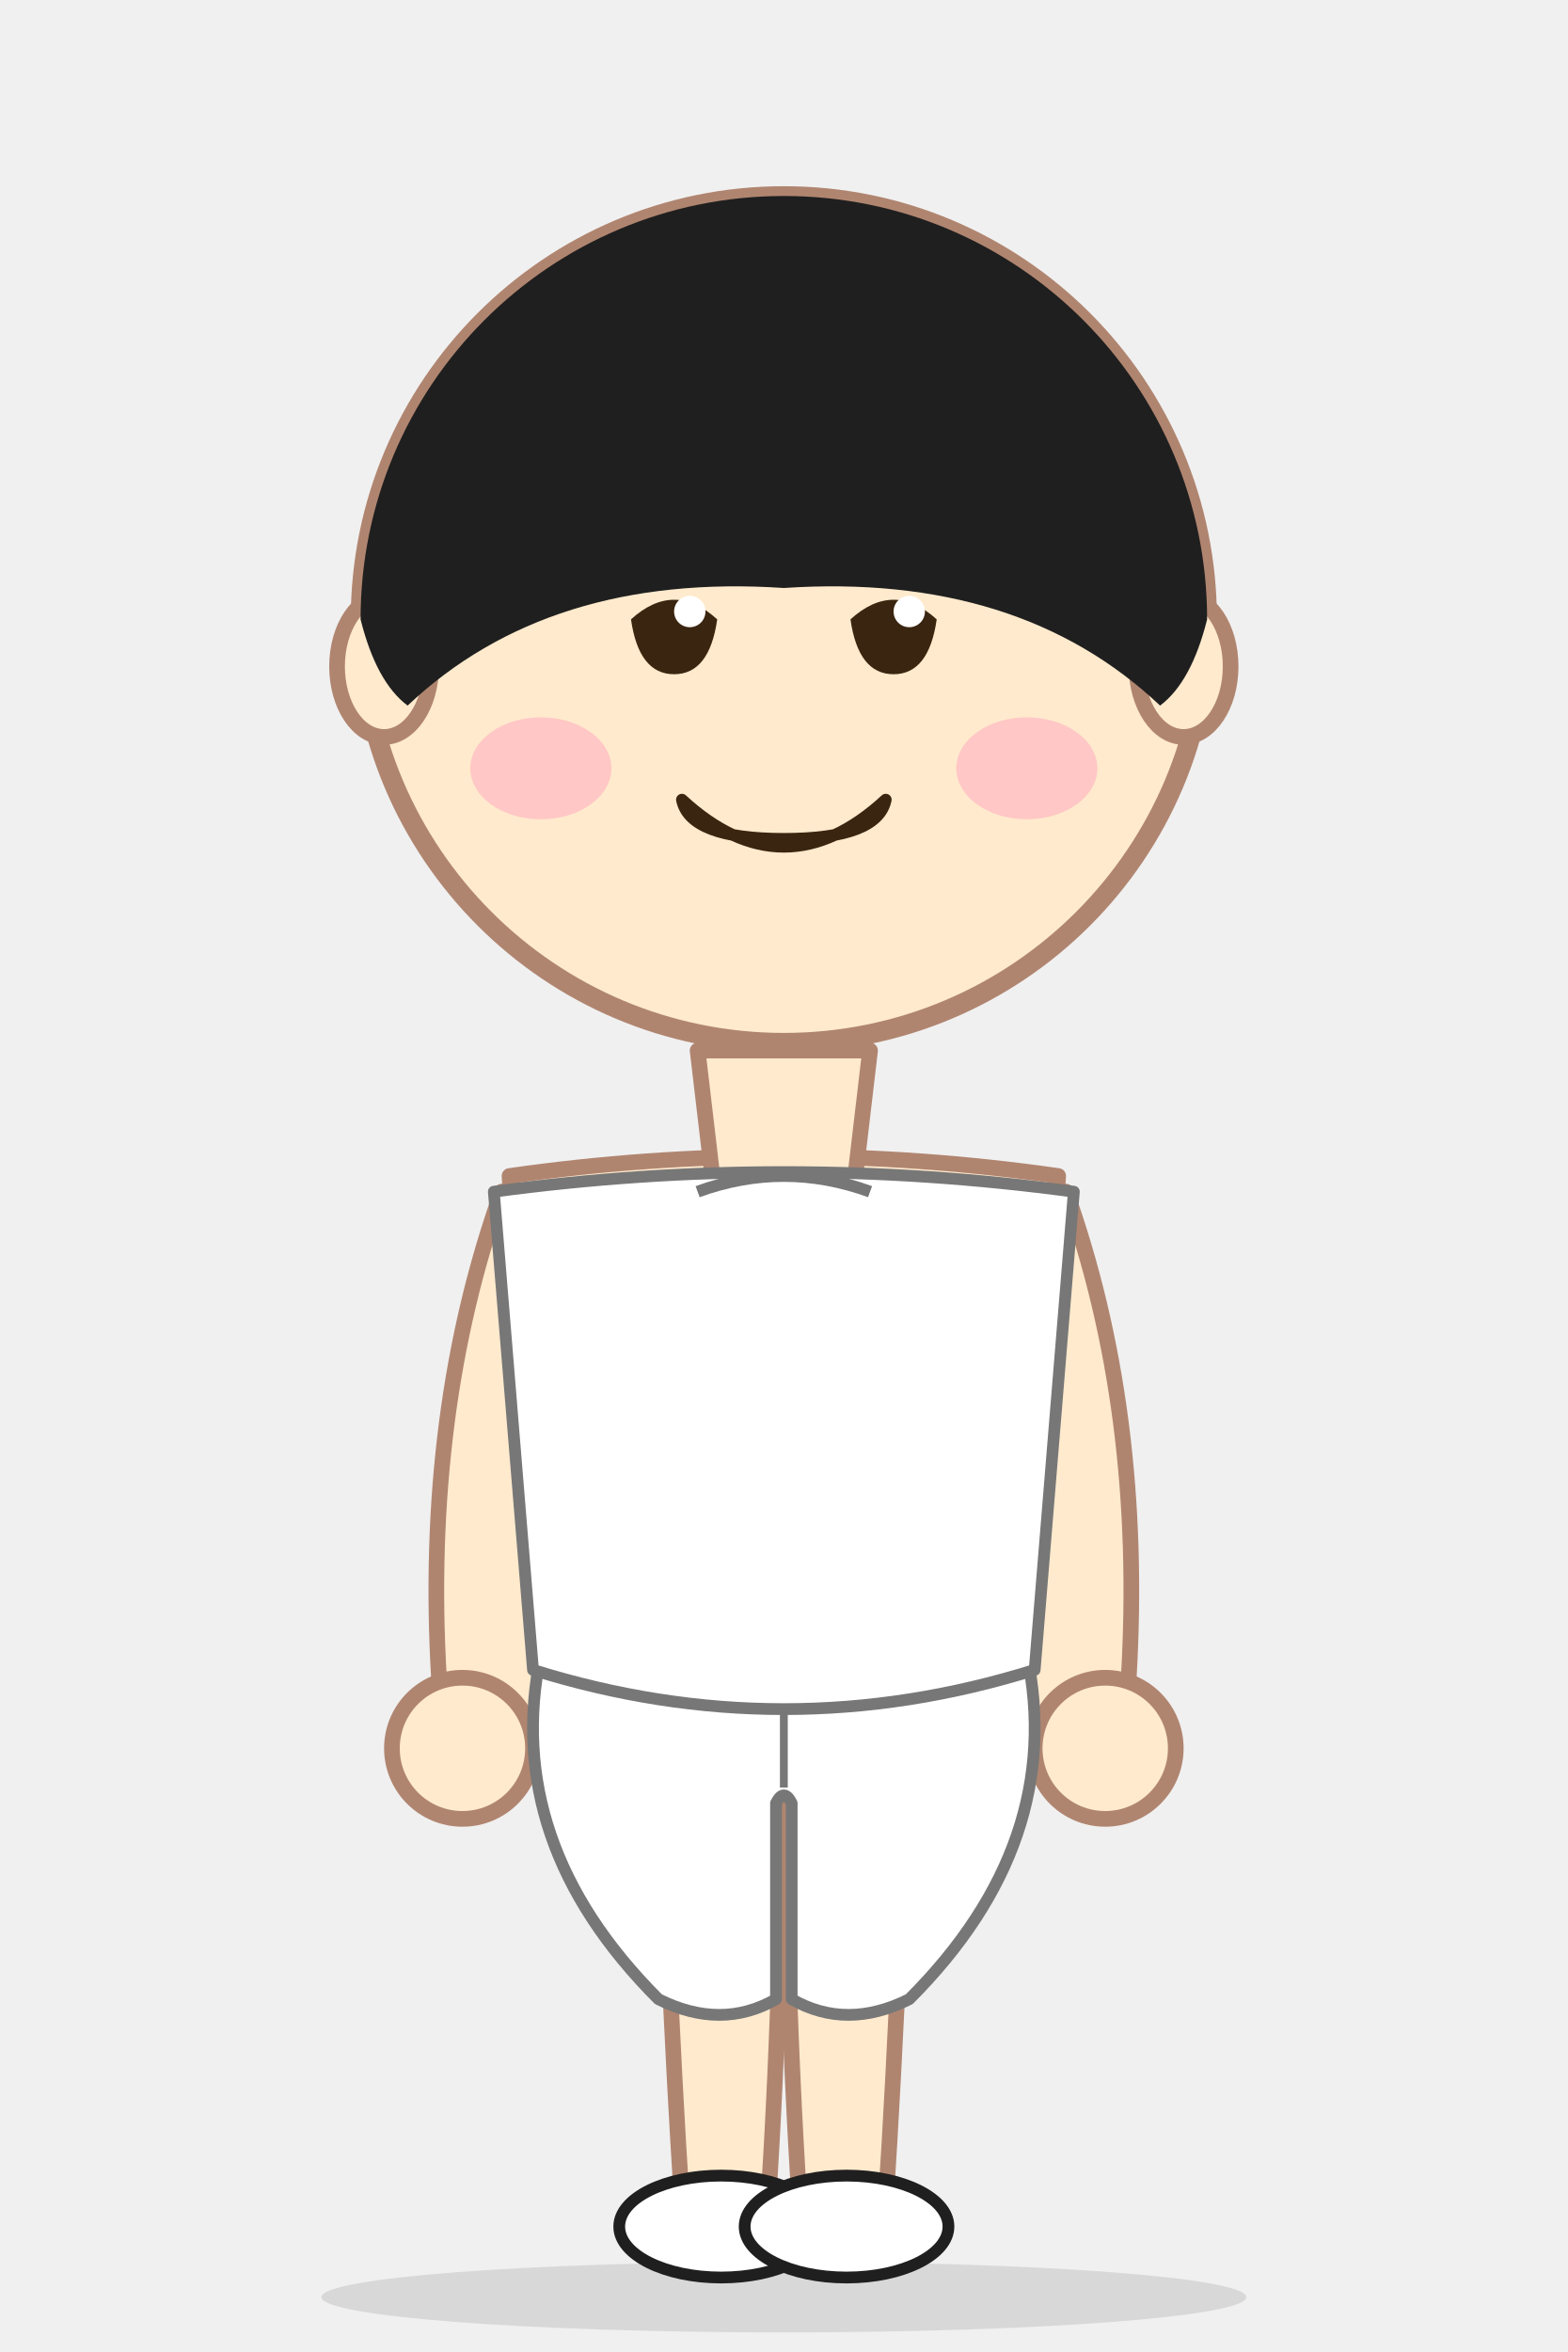
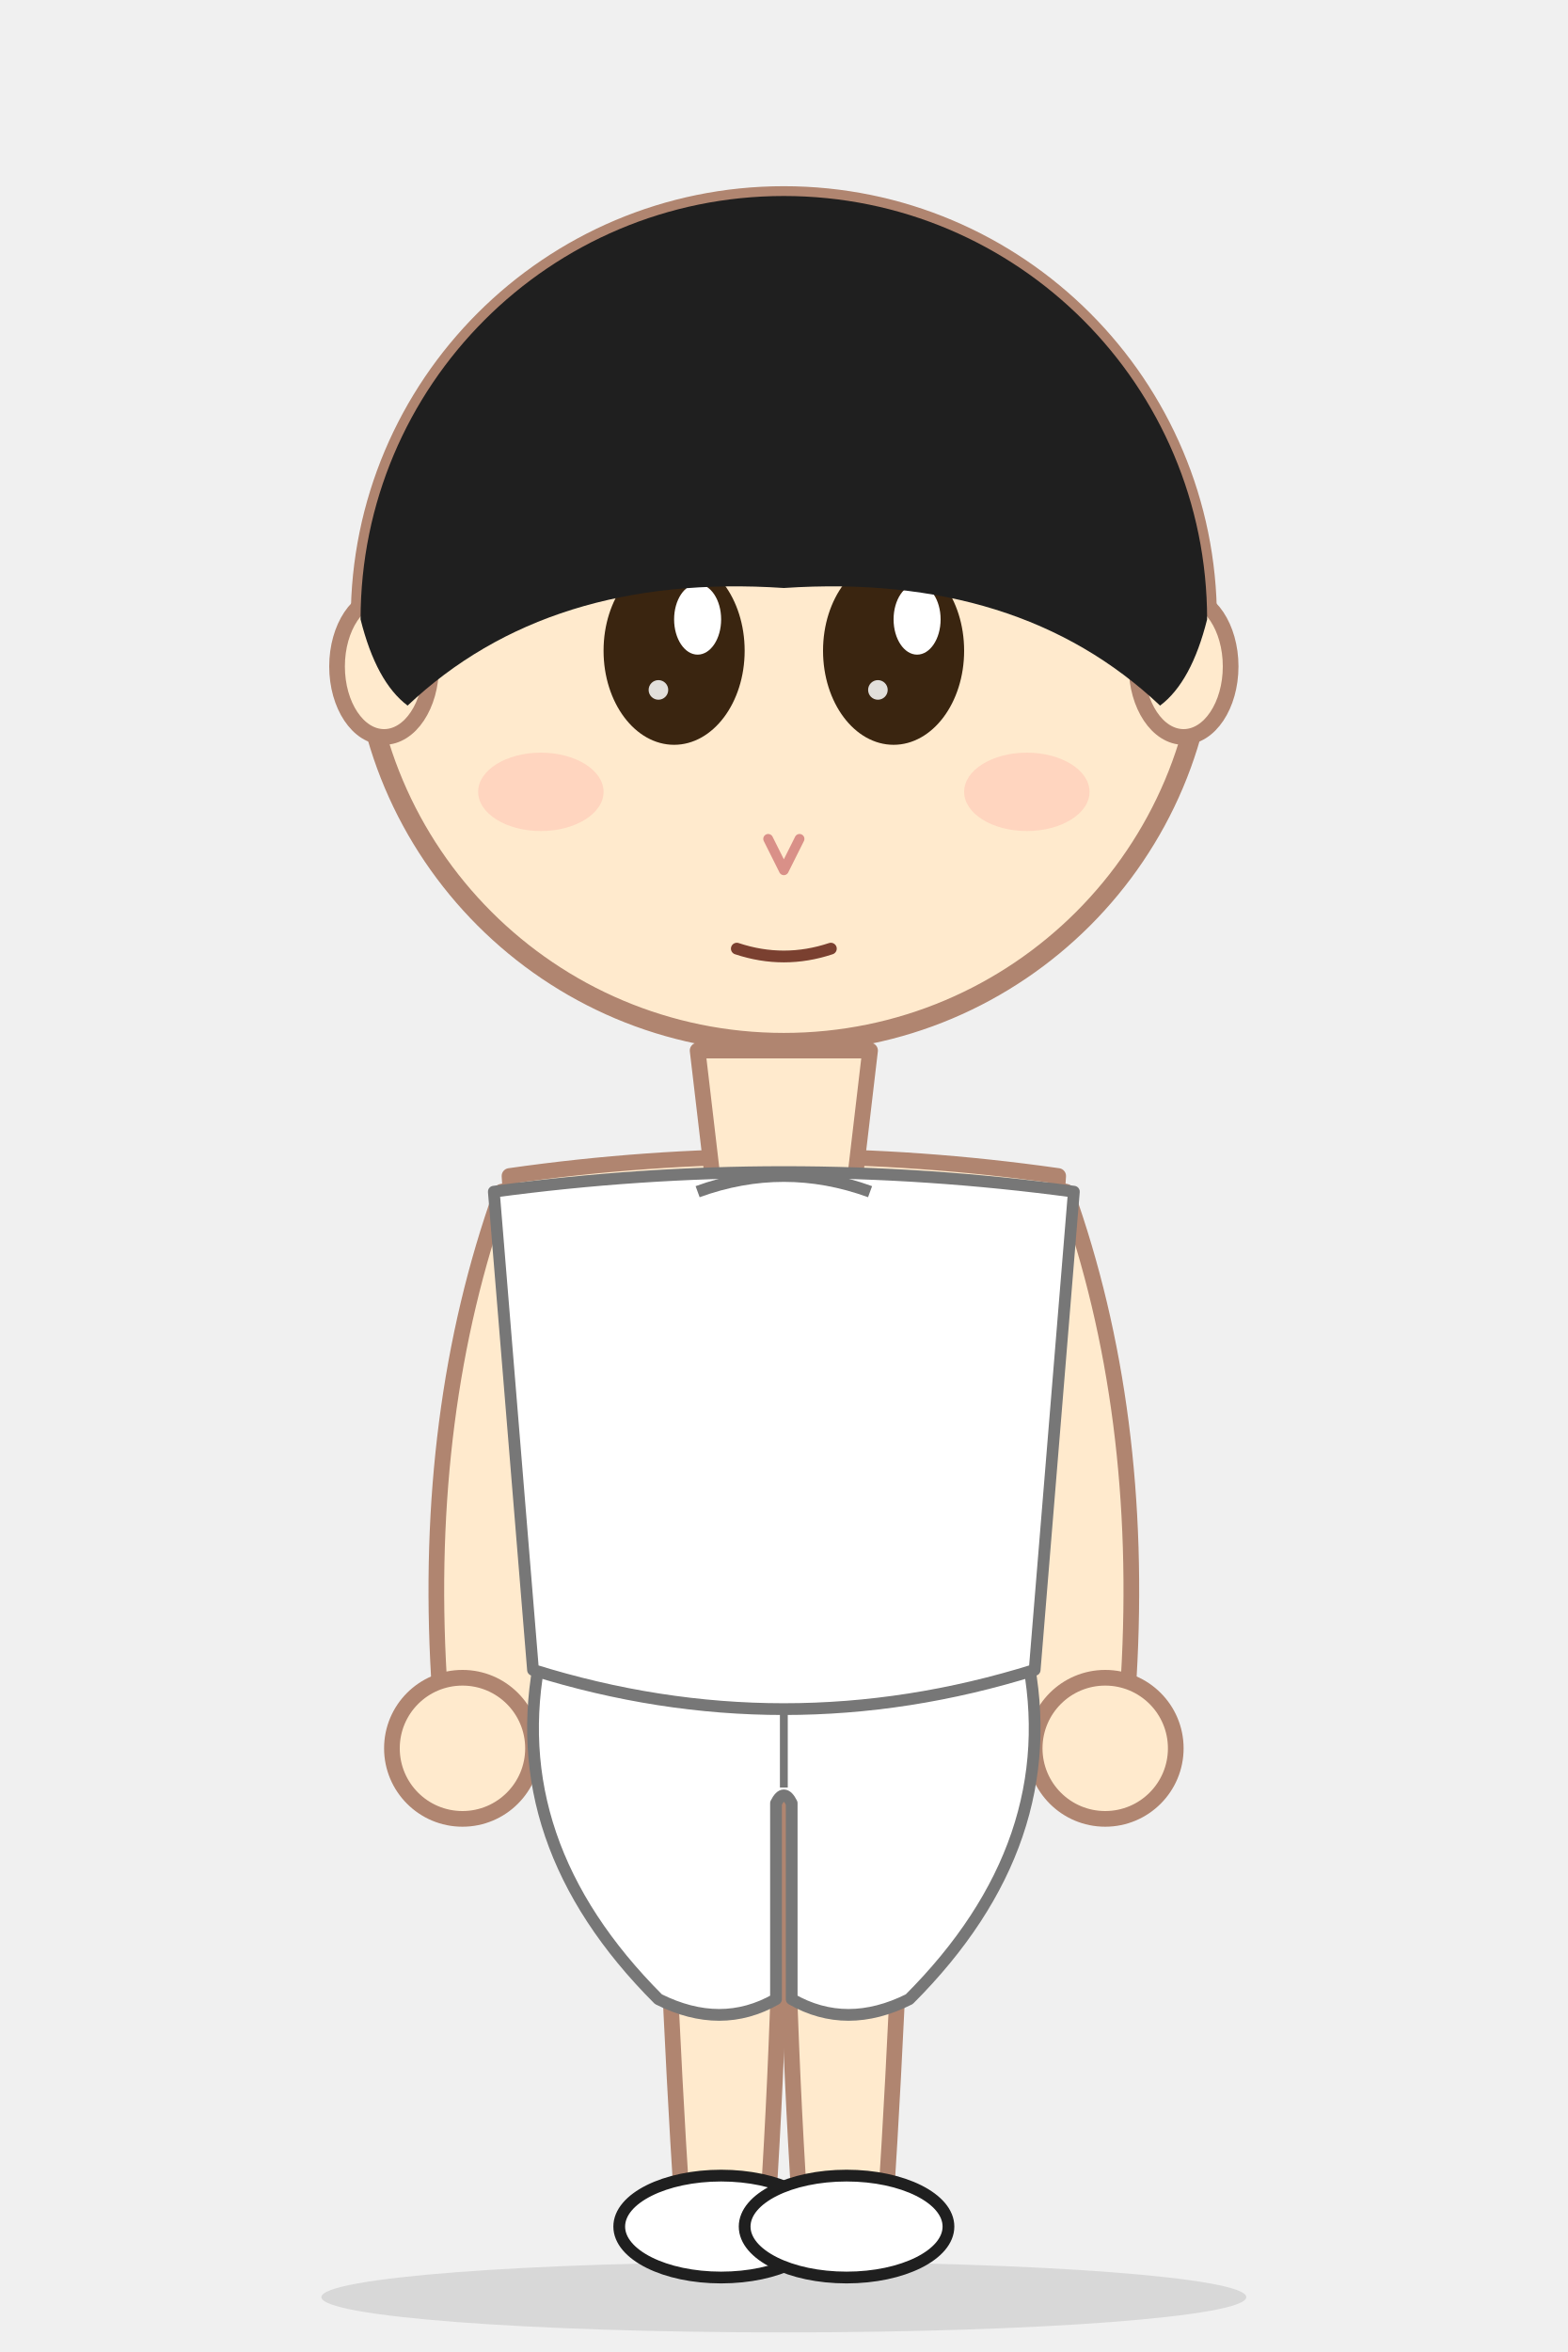
<svg xmlns="http://www.w3.org/2000/svg" viewBox="0 0 400 600" aria-label="FinEdu 마스코트">
  <ellipse cx="200" cy="586" rx="118" ry="9" fill="#000" opacity="0.10" />
  <path d="M168 422 Q170 500 174 562 Q188 568 196 562 Q200 500 200 422 Z" fill="#ffeacd" stroke="#b08570" stroke-width="4" stroke-linejoin="round" />
  <path d="M232 422 Q230 500 226 562 Q212 568 204 562 Q200 500 200 422 Z" fill="#ffeacd" stroke="#b08570" stroke-width="4" stroke-linejoin="round" />
  <path d="M128 304 Q108 360 112 428 Q120 446 138 442 Q146 392 148 332 Q146 312 138 302 Z" fill="#ffeacd" stroke="#b08570" stroke-width="4" stroke-linejoin="round" />
  <path d="M272 304 Q292 360 288 428 Q280 446 262 442 Q254 392 252 332 Q254 312 262 302 Z" fill="#ffeacd" stroke="#b08570" stroke-width="4" stroke-linejoin="round" />
  <circle cx="118" cy="446" r="18" fill="#ffeacd" stroke="#b08570" stroke-width="4" />
  <circle cx="282" cy="446" r="18" fill="#ffeacd" stroke="#b08570" stroke-width="4" />
  <path d="M130 300 Q200 290 270 300 L262 422 Q200 442 138 422 Z" fill="#ffeacd" stroke="#b08570" stroke-width="4" stroke-linejoin="round" />
  <path d="M178 268 L222 268 L218 302 L182 302 Z" fill="#ffeacd" stroke="#b08570" stroke-width="4" stroke-linejoin="round" />
  <circle cx="200" cy="158" r="108" fill="#ffeacd" stroke="#b08570" stroke-width="5" />
  <ellipse cx="98" cy="170" rx="12" ry="18" fill="#ffeacd" stroke="#b08570" stroke-width="4" />
  <ellipse cx="302" cy="170" rx="12" ry="18" fill="#ffeacd" stroke="#b08570" stroke-width="4" />
-   <ellipse cx="138" cy="196" rx="18" ry="13" fill="#ffaac0" opacity="0.55" />
-   <ellipse cx="262" cy="196" rx="18" ry="13" fill="#ffaac0" opacity="0.55" />
+   <ellipse cx="138" cy="202" rx="16" ry="10" fill="#ffbcae" opacity="0.45" />
+   <ellipse cx="262" cy="202" rx="16" ry="10" fill="#ffbcae" opacity="0.45" />
+   <path d="M148 128 Q172 120 192 130" stroke="#3a2510" stroke-width="7" stroke-linecap="round" fill="none" />
+   <path d="M208 130 Q228 120 252 128" stroke="#3a2510" stroke-width="7" stroke-linecap="round" fill="none" />
+   <ellipse cx="172" cy="166" rx="18" ry="24" fill="#3a2510" />
+   <ellipse cx="228" cy="166" rx="18" ry="24" fill="#3a2510" />
+   <ellipse cx="178" cy="158" rx="6" ry="9" fill="#ffffff" />
+   <ellipse cx="234" cy="158" rx="6" ry="9" fill="#ffffff" />
+   <circle cx="168" cy="176" r="2.5" fill="#ffffff" opacity="0.85" />
+   <circle cx="224" cy="176" r="2.5" fill="#ffffff" opacity="0.85" />
+   <path d="M196 214 L200 222 L204 214" stroke="#d99088" stroke-width="2.5" fill="none" stroke-linecap="round" stroke-linejoin="round" />
+   <path d="M188 242 Q200 246 212 242" stroke="#7a4030" stroke-width="3" fill="none" stroke-linecap="round" />
  <path d="M138 422 Q200 412 262 422 Q272 470 232 510 Q216 518 202 510 L202 460 Q200 456 198 460 L198 510 Q184 518 168 510 Q128 470 138 422 Z" fill="#ffffff" stroke="#777" stroke-width="3" stroke-linejoin="round" />
  <line x1="200" y1="424" x2="200" y2="456" stroke="#777" stroke-width="2" />
  <path d="M126 304 Q200 294 274 304 L264 426 Q200 446 136 426 Z" fill="#ffffff" stroke="#777" stroke-width="3" stroke-linejoin="round" />
  <path d="M178 304 q22 -8 44 0" stroke="#777" stroke-width="3" fill="none" />
  <ellipse cx="184" cy="568" rx="26" ry="13" fill="#fff" stroke="#1f1f1f" stroke-width="3" />
  <ellipse cx="216" cy="568" rx="26" ry="13" fill="#fff" stroke="#1f1f1f" stroke-width="3" />
-   <path d="M150 132 q14 -8 28 -2" stroke="#3a2510" stroke-width="5" stroke-linecap="round" fill="none" />
-   <path d="M222 130 q14 -6 28 2" stroke="#3a2510" stroke-width="5" stroke-linecap="round" fill="none" />
-   <g data-eye="left">
-     <path d="M161 158 q11 -10 22 0 q-2 14 -11 14 q-9 0 -11 -14 z" fill="#3a2510" />
-     <circle data-pupil="true" cx="176" cy="156" r="4" fill="#fff" />
-   </g>
-   <g data-eye="right">
-     <path d="M217 158 q11 -10 22 0 q-2 14 -11 14 q-9 0 -11 -14 z" fill="#3a2510" />
-     <circle data-pupil="true" cx="232" cy="156" r="4" fill="#fff" />
-   </g>
-   <path d="M174 204 q26 24 52 0 q-2 10 -26 10 q-24 0 -26 -10 z" fill="#a0394a" stroke="#3a2510" stroke-width="3" stroke-linejoin="round" />
  <path d="M92 158 A108 108 0 0 1 308 158 Q304 174 296 180 Q260 146 200 150 Q140 146 104 180 Q96 174 92 158 Z" fill="#1f1f1f" />
</svg>
